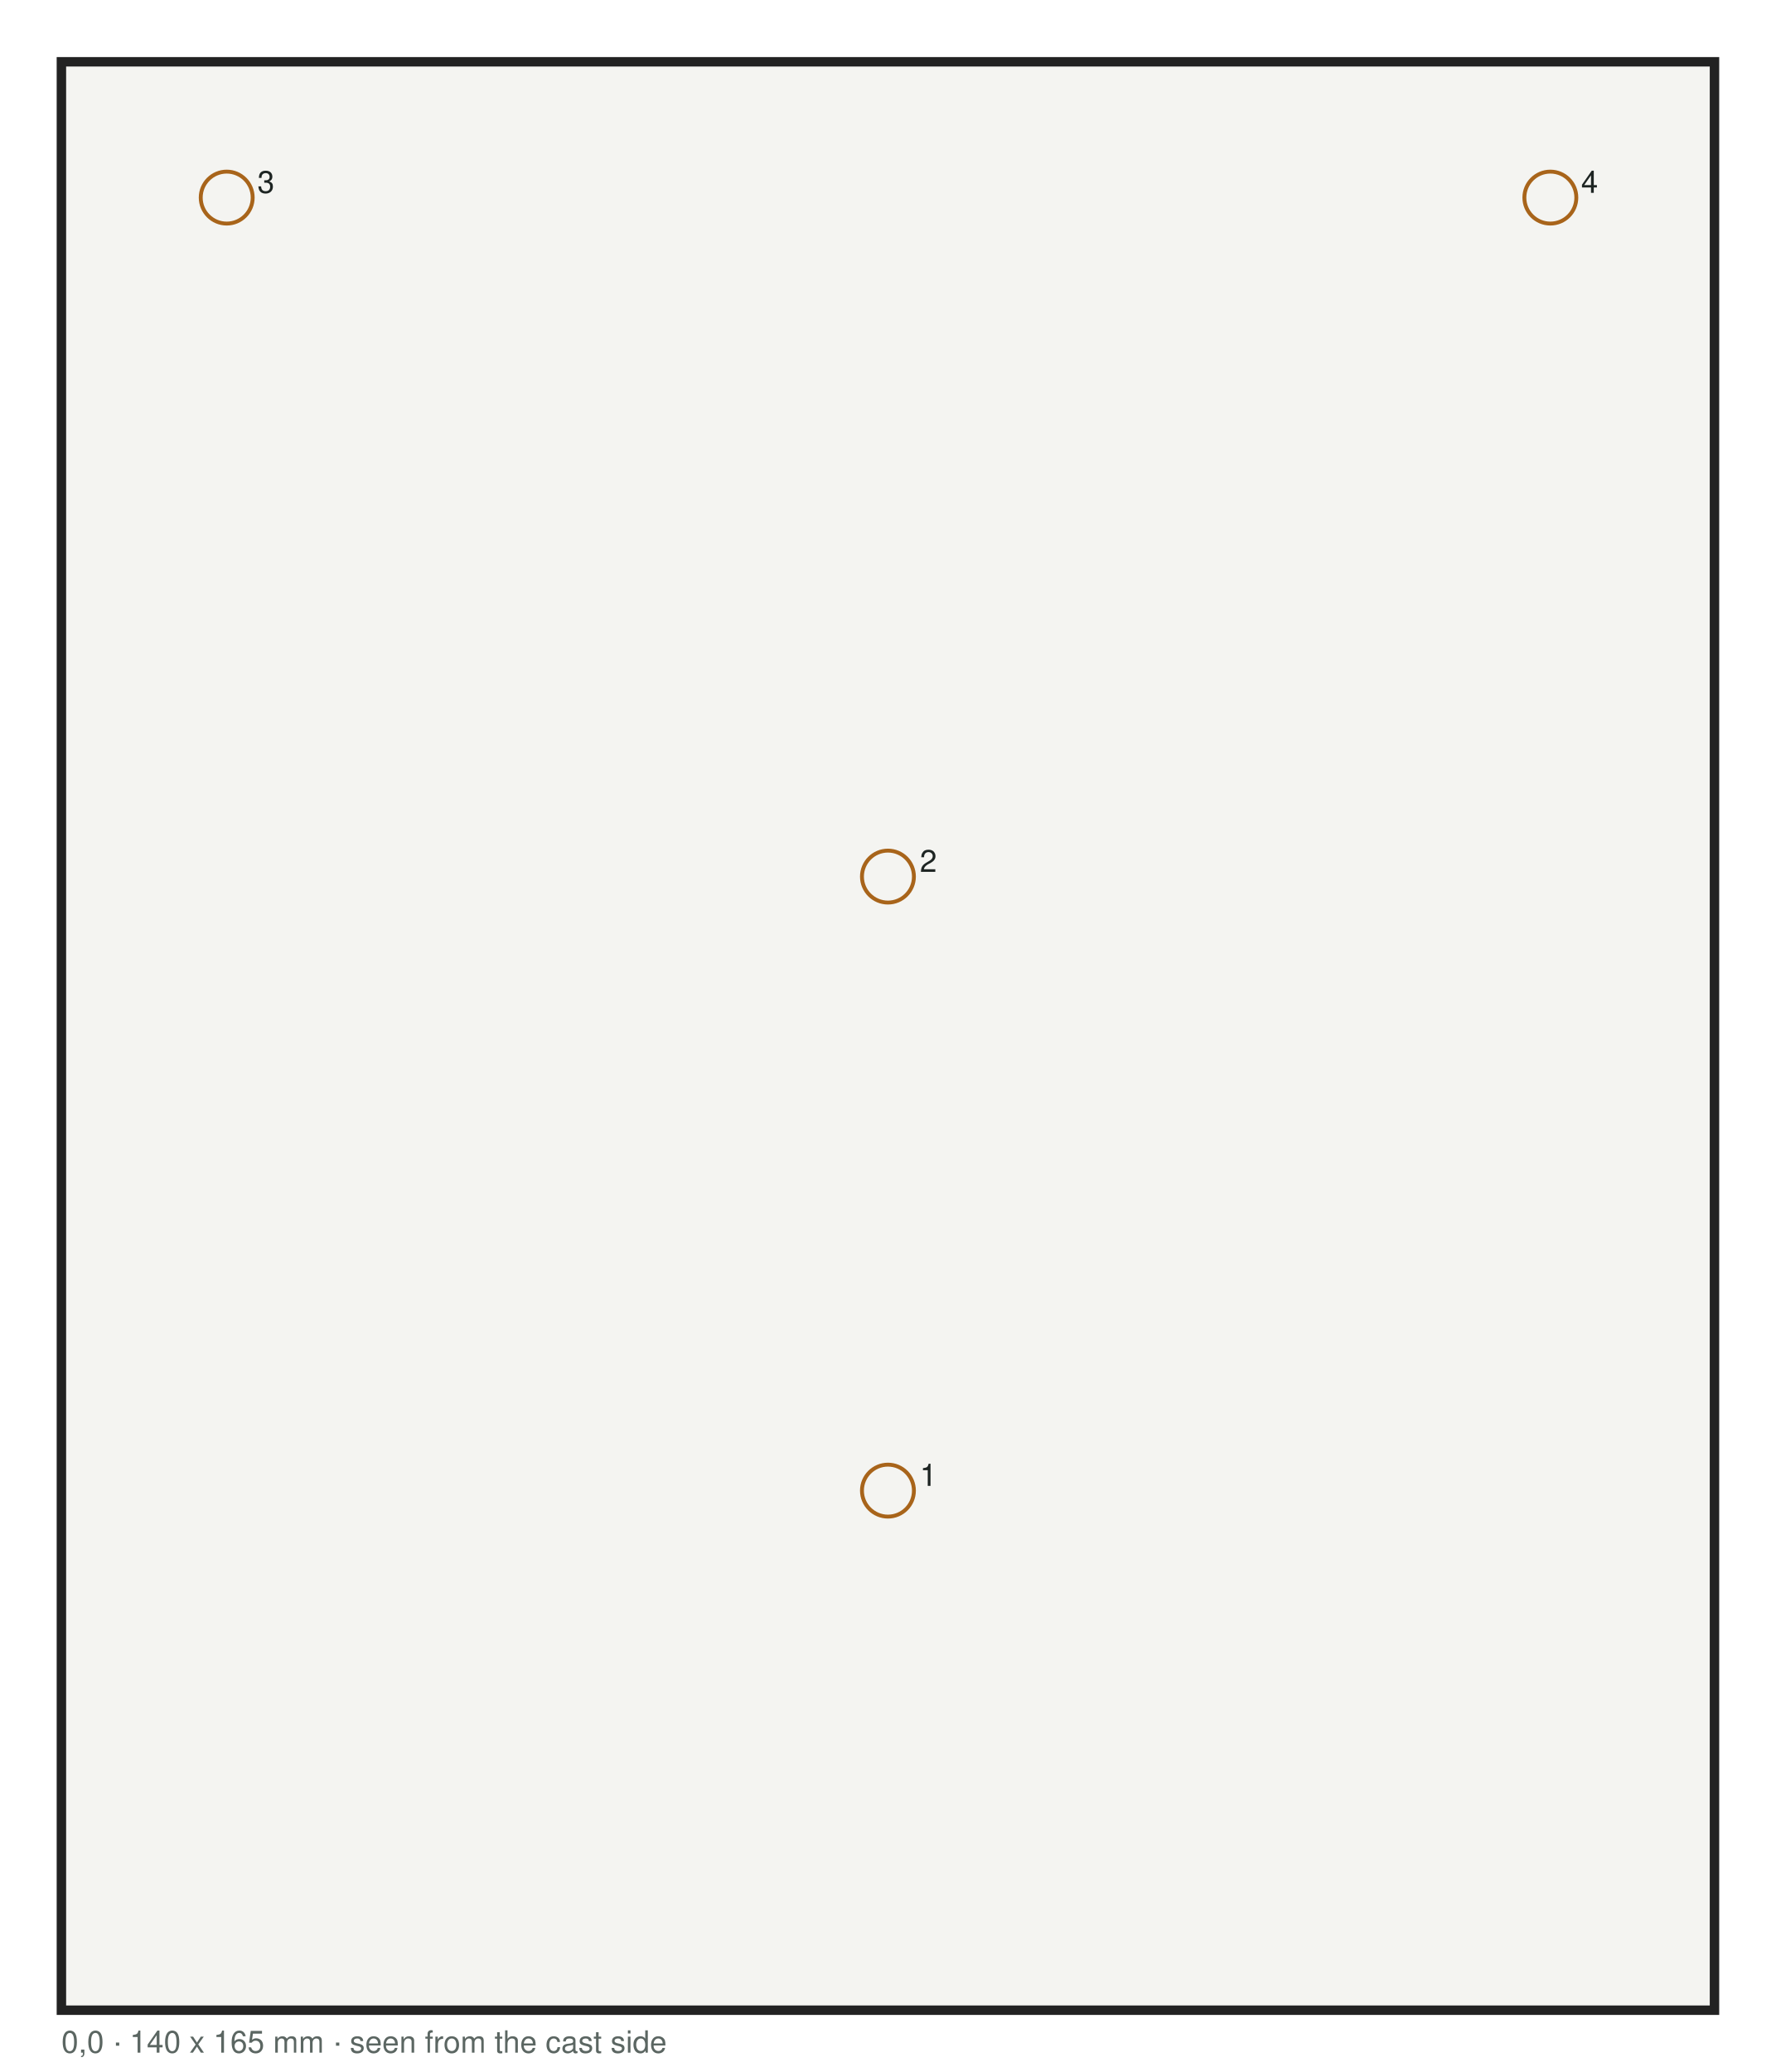
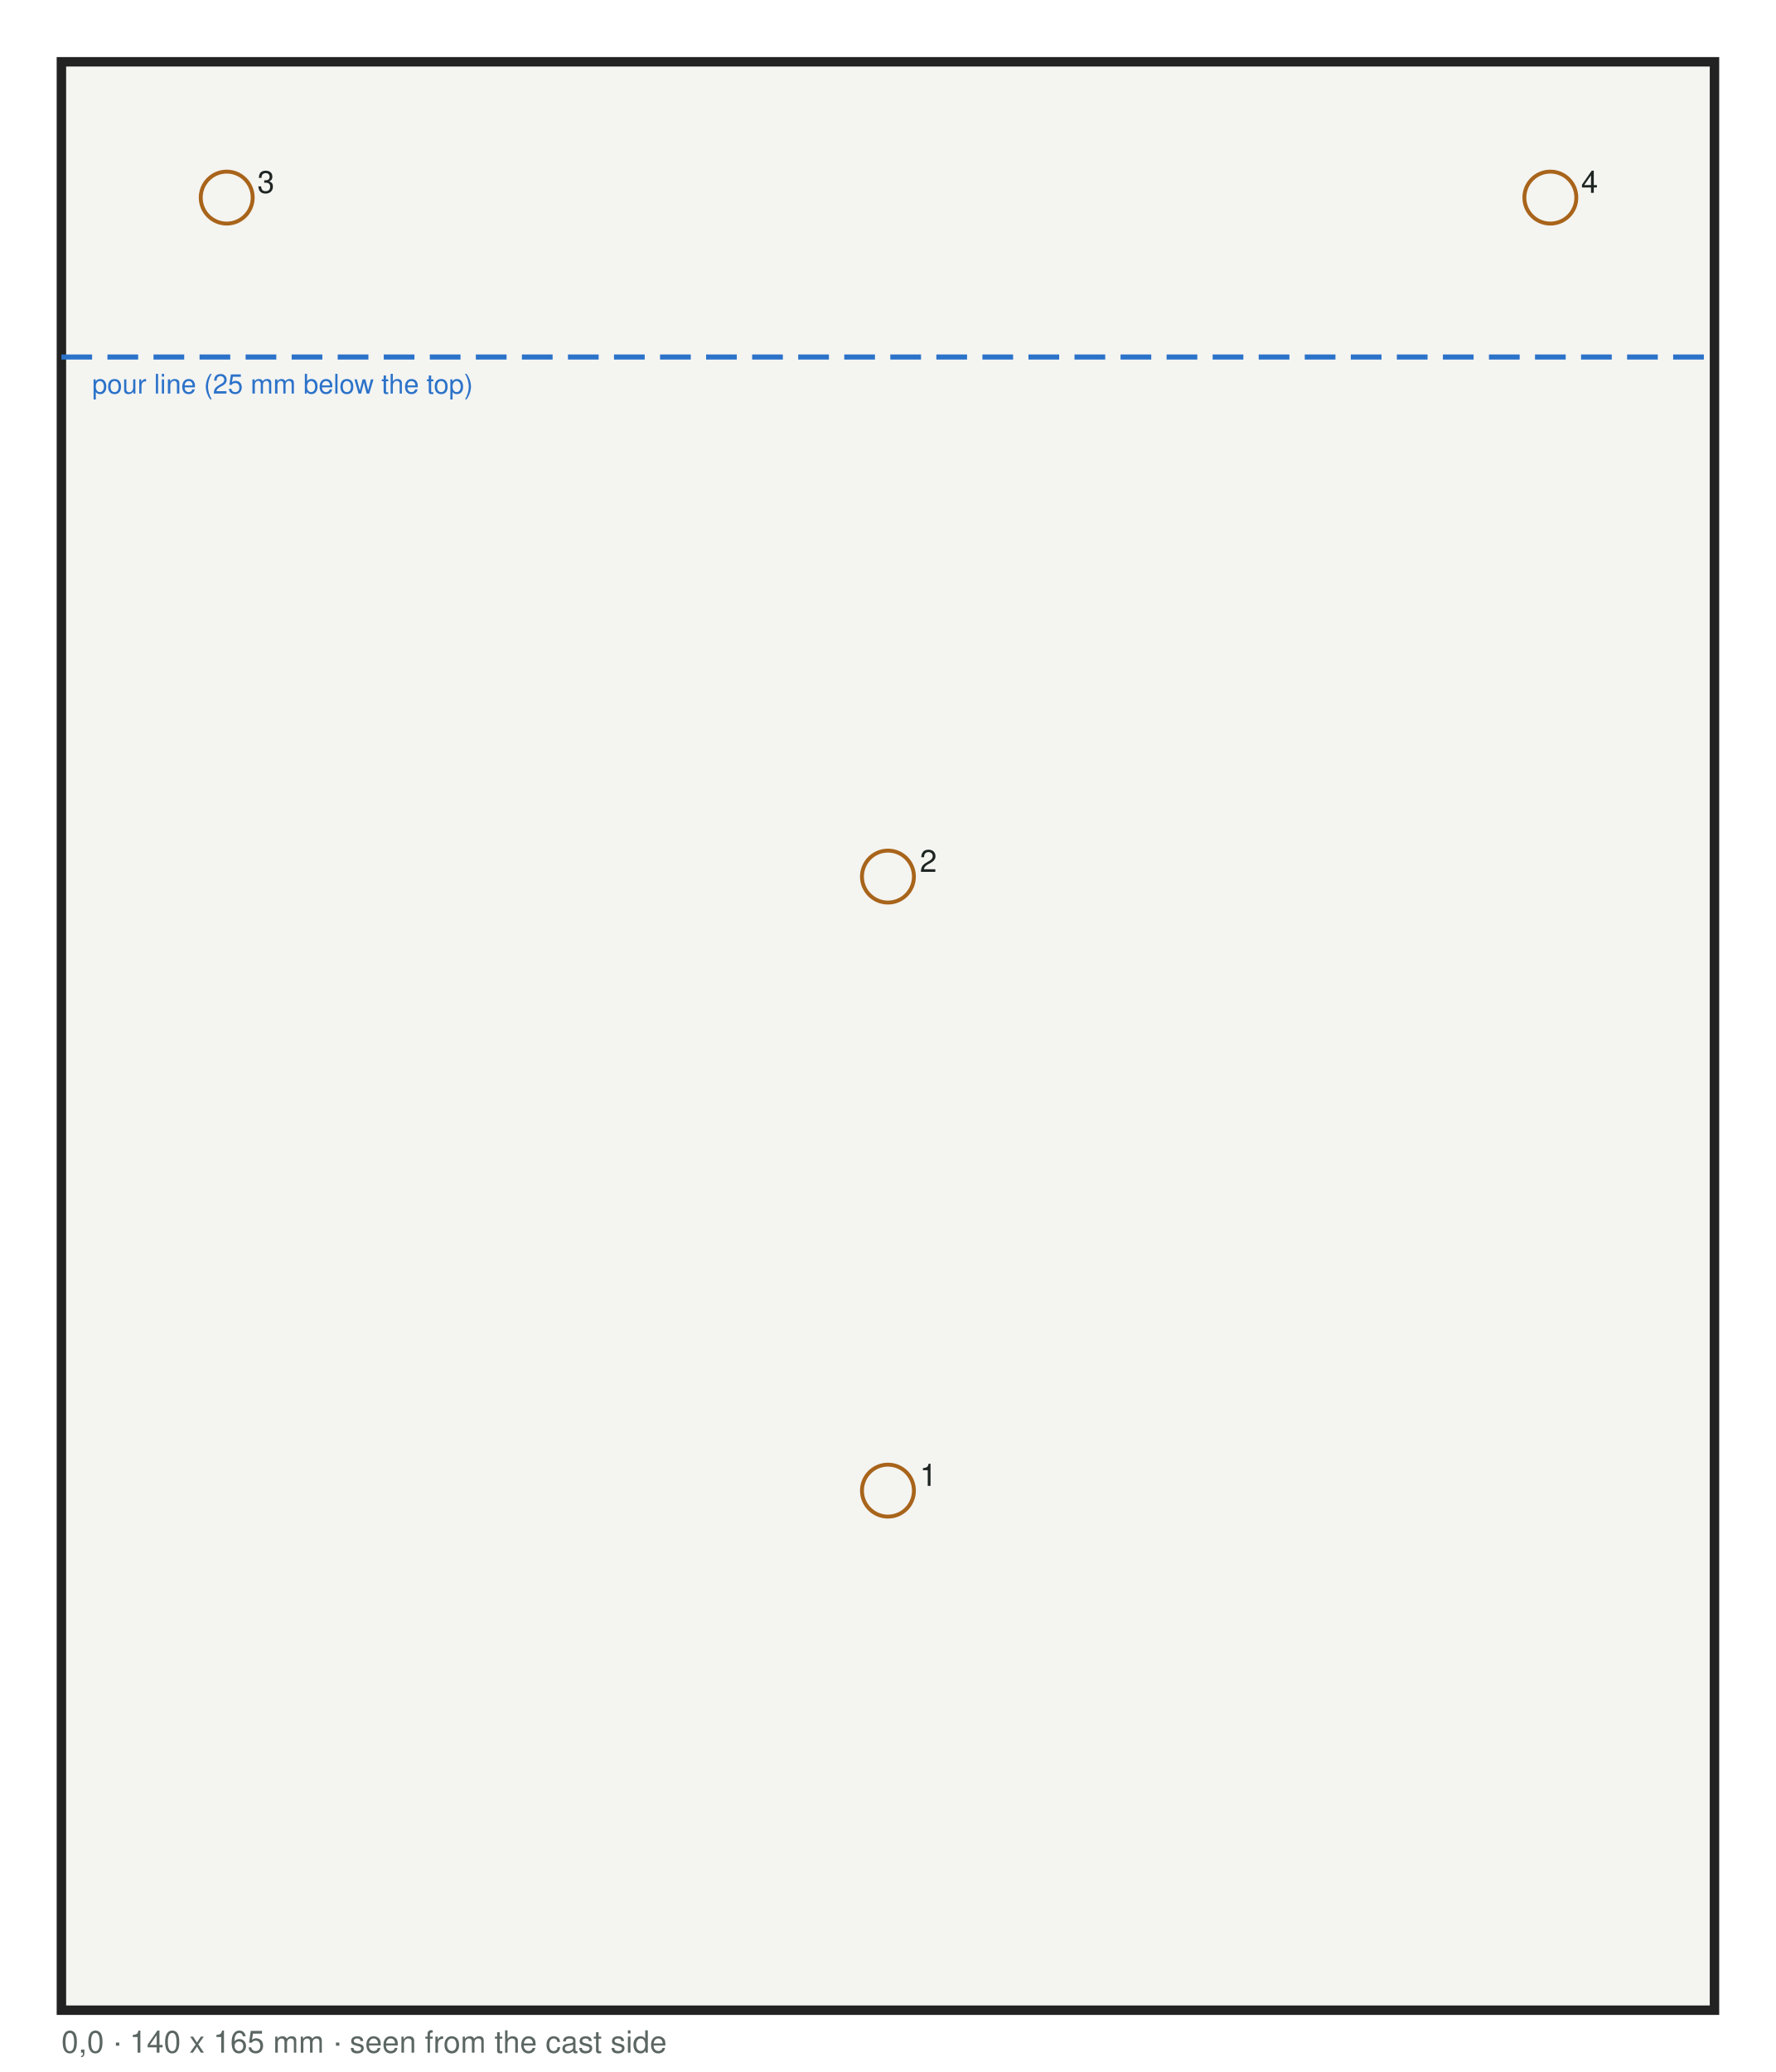
<svg xmlns="http://www.w3.org/2000/svg" viewBox="-5.2 -5.2 150.4 175.4" width="150mm" height="175mm" font-family="Helvetica, Arial, sans-serif">
  <polygon points="0.0,165.0 140.0,165.0 140.0,0.0 0.0,0.0" fill="#f4f4f1" stroke="#222" stroke-width="0.8" />
  <circle cx="70.0" cy="121.0" r="2.2" fill="none" stroke="#a8641a" stroke-width="0.33" />
  <text x="72.7" y="120.6" font-size="2.6" fill="#1d2422">1</text>
  <circle cx="70.0" cy="69.0" r="2.2" fill="none" stroke="#a8641a" stroke-width="0.33" />
  <text x="72.7" y="68.6" font-size="2.6" fill="#1d2422">2</text>
  <circle cx="14.0" cy="11.5" r="2.2" fill="none" stroke="#a8641a" stroke-width="0.33" />
  <text x="16.6" y="11.1" font-size="2.6" fill="#1d2422">3</text>
  <circle cx="126.1" cy="11.5" r="2.2" fill="none" stroke="#a8641a" stroke-width="0.33" />
  <text x="128.7" y="11.1" font-size="2.6" fill="#1d2422">4</text>
+   <line x1="0.0" y1="25.0" x2="140.0" y2="25.0" stroke="#2b72c9" stroke-width="0.43" stroke-dasharray="2.6,1.3" />
+   <text x="2.6" y="28.1" font-size="2.3" fill="#2b72c9">pour line (25 mm below the top)</text>
  <text x="0" y="168.6" font-size="2.6" fill="#5b6662">0,0 · 140 x 165 mm · seen from the cast side</text>
</svg>
